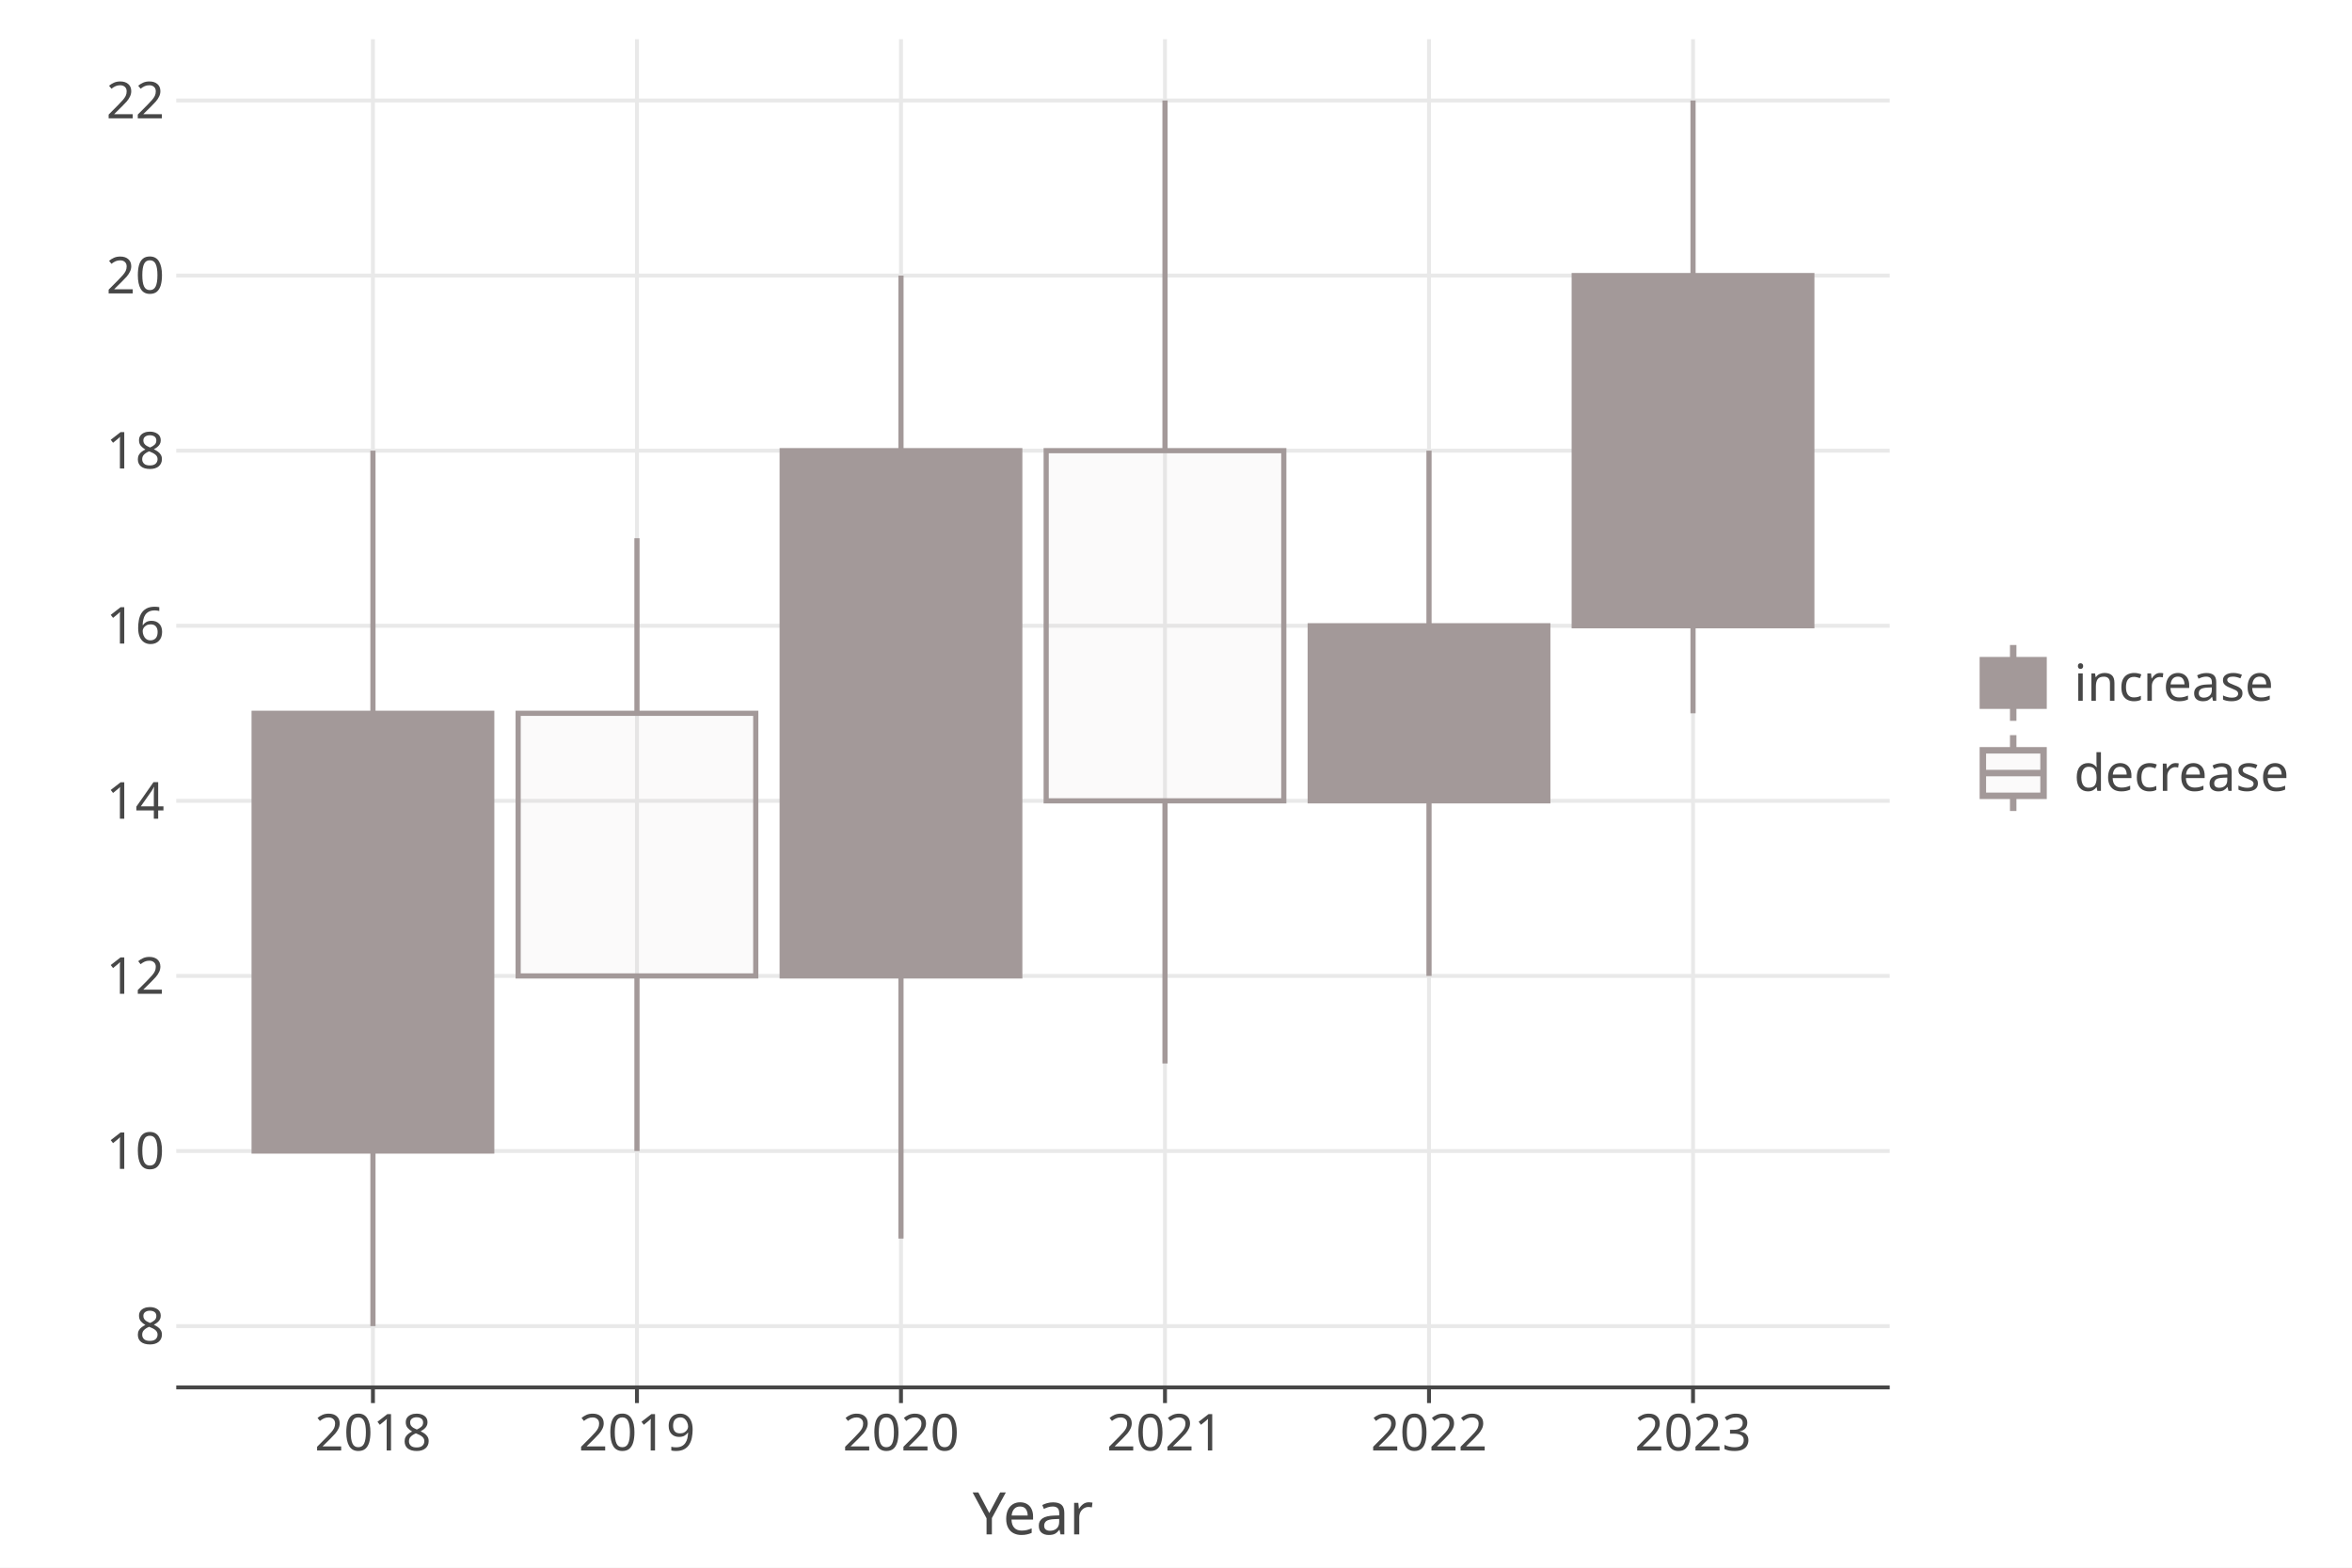
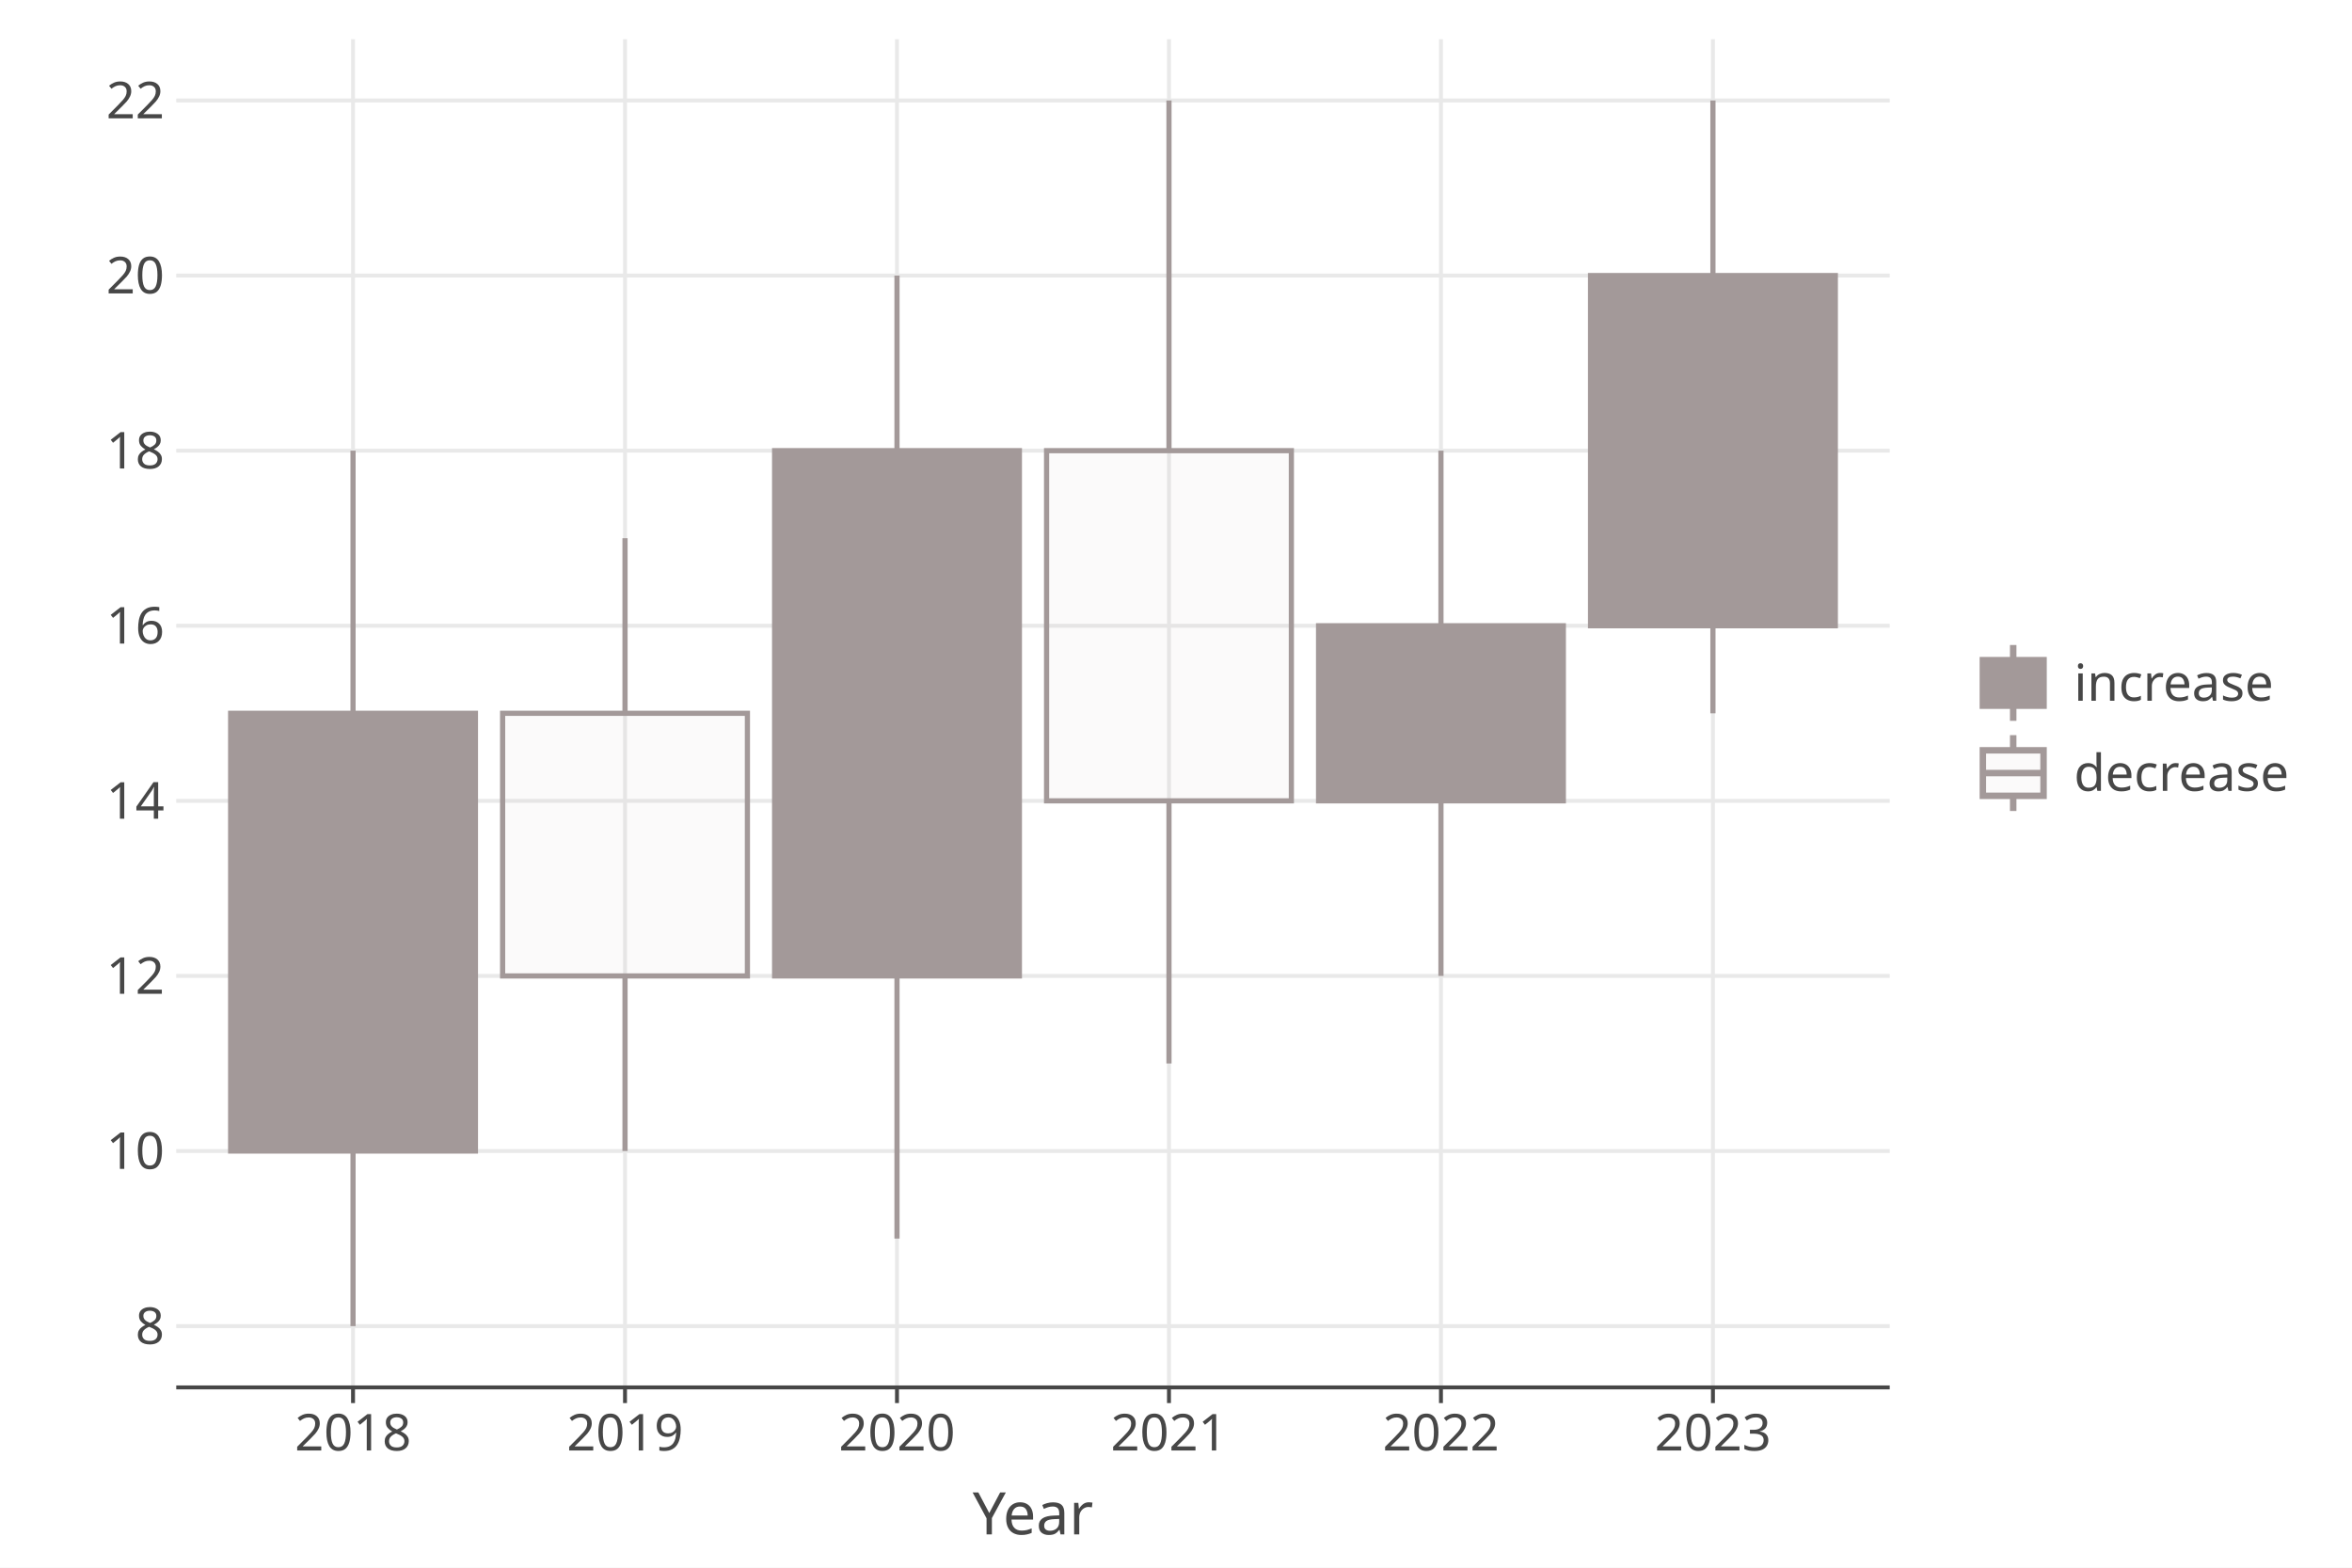
<svg xmlns="http://www.w3.org/2000/svg" class="plt-container" width="600.0" height="400.0">
  <style type="text/css">
  .plt-container {
   font-family: Lucida Grande, sans-serif;
   user-select: none;
   -webkit-user-select: none;
   -moz-user-select: none;
   -ms-user-select: none;
}
text {
   text-rendering: optimizeLegibility;
}
#xXxprefixXx0 .plot-title {
   fill: #474747;
   font-family: Lucida Grande, sans-serif;
   font-size: 16.0px;
   font-weight: normal;
   font-style: normal;   
}
#xXxprefixXx0 .plot-subtitle {
   fill: #474747;
   font-family: Lucida Grande, sans-serif;
   font-size: 15.0px;
   font-weight: normal;
   font-style: normal;   
}
#xXxprefixXx0 .plot-caption {
   fill: #474747;
   font-family: Lucida Grande, sans-serif;
   font-size: 13.0px;
   font-weight: normal;
   font-style: normal;   
}
#xXxprefixXx0 .legend-title {
   fill: #474747;
   font-family: Lucida Grande, sans-serif;
   font-size: 15.0px;
   font-weight: normal;
   font-style: normal;   
}
#xXxprefixXx0 .legend-item {
   fill: #474747;
   font-family: Lucida Grande, sans-serif;
   font-size: 13.0px;
   font-weight: normal;
   font-style: normal;   
}
#xXxprefixXx0 .axis-title-x {
   fill: #474747;
   font-family: Lucida Grande, sans-serif;
   font-size: 15.0px;
   font-weight: normal;
   font-style: normal;   
}
#xXxprefixXx0 .axis-text-x {
   fill: #474747;
   font-family: Lucida Grande, sans-serif;
   font-size: 13.0px;
   font-weight: normal;
   font-style: normal;   
}
#xXxprefixXx2 .axis-tooltip-text-x {
   fill: #ffffff;
   font-family: Lucida Grande, sans-serif;
   font-size: 13.0px;
   font-weight: normal;
   font-style: normal;   
}
#xXxprefixXx0 .axis-title-y {
   fill: #474747;
   font-family: Lucida Grande, sans-serif;
   font-size: 15.0px;
   font-weight: normal;
   font-style: normal;   
}
#xXxprefixXx0 .axis-text-y {
   fill: #474747;
   font-family: Lucida Grande, sans-serif;
   font-size: 13.0px;
   font-weight: normal;
   font-style: normal;   
}
#xXxprefixXx2 .axis-tooltip-text-y {
   fill: #ffffff;
   font-family: Lucida Grande, sans-serif;
   font-size: 13.0px;
   font-weight: normal;
   font-style: normal;   
}
#xXxprefixXx0 .facet-strip-text-x {
   fill: #474747;
   font-family: Lucida Grande, sans-serif;
   font-size: 13.0px;
   font-weight: normal;
   font-style: normal;   
}
#xXxprefixXx0 .facet-strip-text-y {
   fill: #474747;
   font-family: Lucida Grande, sans-serif;
   font-size: 13.0px;
   font-weight: normal;
   font-style: normal;   
}
#xXxprefixXx2 .tooltip-text {
   fill: #474747;
   font-family: Lucida Grande, sans-serif;
   font-size: 13.0px;
   font-weight: normal;
   font-style: normal;   
}
#xXxprefixXx2 .tooltip-title {
   fill: #474747;
   font-family: Lucida Grande, sans-serif;
   font-size: 13.0px;
   font-weight: bold;
   font-style: normal;   
}
#xXxprefixXx2 .tooltip-label {
   fill: #474747;
   font-family: Lucida Grande, sans-serif;
   font-size: 13.0px;
   font-weight: bold;
   font-style: normal;   
}

  </style>
  <g id="xXxprefixXx0">
    <path fill-rule="evenodd" fill="rgb(255,255,255)" fill-opacity="1.0" d="M0.0 0.0 L0.0 400.0 L600.0 400.0 L600.0 0.0 Z">
    </path>
    <g transform="translate(23.0 10.0 ) ">
      <g transform="translate(21.96121 0.0 ) ">
-         <line x1="50.177" y1="344.0" x2="50.177" y2="-5.6843418860808015E-14" stroke="rgb(233,233,233)" stroke-opacity="1.0" stroke-width="1.0" fill="none">
-         </line>
-         <line x1="117.528" y1="344.0" x2="117.528" y2="-5.6843418860808015E-14" stroke="rgb(233,233,233)" stroke-opacity="1.0" stroke-width="1.0" fill="none">
-         </line>
-         <line x1="184.88" y1="344.0" x2="184.88" y2="-5.6843418860808015E-14" stroke="rgb(233,233,233)" stroke-opacity="1.0" stroke-width="1.0" fill="none">
-         </line>
-         <line x1="252.231" y1="344.0" x2="252.231" y2="-5.6843418860808015E-14" stroke="rgb(233,233,233)" stroke-opacity="1.0" stroke-width="1.0" fill="none">
-         </line>
-         <line x1="319.583" y1="344.0" x2="319.583" y2="-5.6843418860808015E-14" stroke="rgb(233,233,233)" stroke-opacity="1.0" stroke-width="1.0" fill="none">
-         </line>
-         <line x1="386.934" y1="344.0" x2="386.934" y2="-5.6843418860808015E-14" stroke="rgb(233,233,233)" stroke-opacity="1.0" stroke-width="1.0" fill="none">
+         <line x1="45.099" y1="344.0" x2="45.099" y2="-5.6843418860808015E-14" stroke="rgb(233,233,233)" stroke-opacity="1.0" stroke-width="1.0" fill="none">
+         </line>
+         <line x1="114.481" y1="344.0" x2="114.481" y2="-5.6843418860808015E-14" stroke="rgb(233,233,233)" stroke-opacity="1.0" stroke-width="1.0" fill="none">
+         </line>
+         <line x1="183.864" y1="344.0" x2="183.864" y2="-5.6843418860808015E-14" stroke="rgb(233,233,233)" stroke-opacity="1.0" stroke-width="1.0" fill="none">
+         </line>
+         <line x1="253.247" y1="344.0" x2="253.247" y2="-5.6843418860808015E-14" stroke="rgb(233,233,233)" stroke-opacity="1.0" stroke-width="1.0" fill="none">
+         </line>
+         <line x1="322.629" y1="344.0" x2="322.629" y2="-5.6843418860808015E-14" stroke="rgb(233,233,233)" stroke-opacity="1.0" stroke-width="1.0" fill="none">
+         </line>
+         <line x1="392.012" y1="344.0" x2="392.012" y2="-5.6843418860808015E-14" stroke="rgb(233,233,233)" stroke-opacity="1.0" stroke-width="1.0" fill="none">
        </line>
      </g>
      <g transform="translate(21.96121 344.0 ) ">
-         <g transform="translate(50.17681 0.0 ) ">
+         <g transform="translate(45.09873 0.0 ) ">
          <line stroke-width="1.0" stroke="rgb(71,71,71)" stroke-opacity="1.0" x2="0.0" y2="4.0">
          </line>
          <g transform="translate(0.0 7.0 ) ">
            <text class="axis-text-x" text-anchor="middle" dy="0.7em">
              <tspan>2018</tspan>
            </text>
          </g>
        </g>
-         <g transform="translate(117.5282 0.0 ) ">
+         <g transform="translate(114.4814 0.0 ) ">
          <line stroke-width="1.0" stroke="rgb(71,71,71)" stroke-opacity="1.0" x2="0.0" y2="4.0">
          </line>
          <g transform="translate(0.0 7.0 ) ">
            <text class="axis-text-x" text-anchor="middle" dy="0.7em">
              <tspan>2019</tspan>
            </text>
          </g>
        </g>
-         <g transform="translate(184.8797 0.0 ) ">
+         <g transform="translate(183.864 0.0 ) ">
          <line stroke-width="1.0" stroke="rgb(71,71,71)" stroke-opacity="1.0" x2="0.0" y2="4.0">
          </line>
          <g transform="translate(0.0 7.0 ) ">
            <text class="axis-text-x" text-anchor="middle" dy="0.7em">
              <tspan>2020</tspan>
            </text>
          </g>
        </g>
-         <g transform="translate(252.2311 0.0 ) ">
+         <g transform="translate(253.2467 0.0 ) ">
          <line stroke-width="1.0" stroke="rgb(71,71,71)" stroke-opacity="1.0" x2="0.0" y2="4.0">
          </line>
          <g transform="translate(0.0 7.0 ) ">
            <text class="axis-text-x" text-anchor="middle" dy="0.7em">
              <tspan>2021</tspan>
            </text>
          </g>
        </g>
-         <g transform="translate(319.5825 0.0 ) ">
+         <g transform="translate(322.6294 0.0 ) ">
          <line stroke-width="1.0" stroke="rgb(71,71,71)" stroke-opacity="1.0" x2="0.0" y2="4.0">
          </line>
          <g transform="translate(0.0 7.0 ) ">
            <text class="axis-text-x" text-anchor="middle" dy="0.7em">
              <tspan>2022</tspan>
            </text>
          </g>
        </g>
-         <g transform="translate(386.9339 0.0 ) ">
+         <g transform="translate(392.012 0.0 ) ">
          <line stroke-width="1.0" stroke="rgb(71,71,71)" stroke-opacity="1.0" x2="0.0" y2="4.0">
          </line>
          <g transform="translate(0.0 7.0 ) ">
            <text class="axis-text-x" text-anchor="middle" dy="0.7em">
              <tspan>2023</tspan>
            </text>
          </g>
        </g>
        <line x1="0.0" y1="0.0" x2="437.111" y2="0.0" stroke-width="1.0" stroke="rgb(71,71,71)" stroke-opacity="1.0">
        </line>
      </g>
      <g transform="translate(21.96121 0.0 ) ">
        <line x1="0.0" y1="328.364" x2="437.111" y2="328.364" stroke="rgb(233,233,233)" stroke-opacity="1.0" stroke-width="1.0" fill="none">
        </line>
        <line x1="0.0" y1="283.688" x2="437.111" y2="283.688" stroke="rgb(233,233,233)" stroke-opacity="1.0" stroke-width="1.0" fill="none">
        </line>
        <line x1="0.0" y1="239.013" x2="437.111" y2="239.013" stroke="rgb(233,233,233)" stroke-opacity="1.0" stroke-width="1.0" fill="none">
        </line>
        <line x1="0.0" y1="194.338" x2="437.111" y2="194.338" stroke="rgb(233,233,233)" stroke-opacity="1.0" stroke-width="1.0" fill="none">
        </line>
        <line x1="0.0" y1="149.662" x2="437.111" y2="149.662" stroke="rgb(233,233,233)" stroke-opacity="1.0" stroke-width="1.0" fill="none">
        </line>
        <line x1="0.0" y1="104.987" x2="437.111" y2="104.987" stroke="rgb(233,233,233)" stroke-opacity="1.0" stroke-width="1.0" fill="none">
        </line>
        <line x1="0.0" y1="60.312" x2="437.111" y2="60.312" stroke="rgb(233,233,233)" stroke-opacity="1.0" stroke-width="1.0" fill="none">
        </line>
        <line x1="0.0" y1="15.636" x2="437.111" y2="15.636" stroke="rgb(233,233,233)" stroke-opacity="1.0" stroke-width="1.0" fill="none">
        </line>
      </g>
      <g transform="translate(21.96121 0.0 ) ">
        <g transform="translate(0.0 328.3636 ) ">
          <g transform="translate(-3.0 0.0 ) ">
            <text class="axis-text-y" text-anchor="end" dy="0.35em">
              <tspan>8</tspan>
            </text>
          </g>
        </g>
        <g transform="translate(0.0 283.6883 ) ">
          <g transform="translate(-3.0 0.0 ) ">
            <text class="axis-text-y" text-anchor="end" dy="0.35em">
              <tspan>10</tspan>
            </text>
          </g>
        </g>
        <g transform="translate(0.0 239.013 ) ">
          <g transform="translate(-3.0 0.0 ) ">
            <text class="axis-text-y" text-anchor="end" dy="0.35em">
              <tspan>12</tspan>
            </text>
          </g>
        </g>
        <g transform="translate(0.0 194.3377 ) ">
          <g transform="translate(-3.0 0.0 ) ">
            <text class="axis-text-y" text-anchor="end" dy="0.35em">
              <tspan>14</tspan>
            </text>
          </g>
        </g>
        <g transform="translate(0.0 149.6623 ) ">
          <g transform="translate(-3.0 0.0 ) ">
            <text class="axis-text-y" text-anchor="end" dy="0.35em">
              <tspan>16</tspan>
            </text>
          </g>
        </g>
        <g transform="translate(0.0 104.987 ) ">
          <g transform="translate(-3.0 0.0 ) ">
            <text class="axis-text-y" text-anchor="end" dy="0.35em">
              <tspan>18</tspan>
            </text>
          </g>
        </g>
        <g transform="translate(0.0 60.31169 ) ">
          <g transform="translate(-3.0 0.0 ) ">
            <text class="axis-text-y" text-anchor="end" dy="0.35em">
              <tspan>20</tspan>
            </text>
          </g>
        </g>
        <g transform="translate(0.0 15.63636 ) ">
          <g transform="translate(-3.0 0.0 ) ">
            <text class="axis-text-y" text-anchor="end" dy="0.35em">
              <tspan>22</tspan>
            </text>
          </g>
        </g>
      </g>
      <g transform="translate(21.96121 0.0 ) " clip-path="url(#xXxprefixXx1)" clip-bounds-jfx="[rect (0.0, 0.0), (437.111, 344.0)]">
        <defs>
          <clipPath id="xXxprefixXx1">
            <rect x="0.0" y="0.0" width="437.111" height="344.0">
            </rect>
          </clipPath>
        </defs>
-         <rect x="19.869" y="172" height="111.688" width="60.616" stroke="rgb(163,153,153)" stroke-opacity="1.0" fill="rgb(163,153,153)" fill-opacity="1.0" stroke-width="1.32">
-         </rect>
-         <rect x="87.22" y="172" height="67.013" width="60.616" stroke="rgb(163,153,153)" stroke-opacity="1.0" fill="rgb(163,153,153)" fill-opacity="0.05" stroke-width="1.32">
-         </rect>
-         <rect x="154.572" y="104.987" height="134.026" width="60.616" stroke="rgb(163,153,153)" stroke-opacity="1.0" fill="rgb(163,153,153)" fill-opacity="1.0" stroke-width="1.32">
-         </rect>
-         <rect x="221.923" y="104.987" height="89.351" width="60.616" stroke="rgb(163,153,153)" stroke-opacity="1.0" fill="rgb(163,153,153)" fill-opacity="0.05" stroke-width="1.32">
-         </rect>
-         <rect x="289.274" y="149.662" height="44.675" width="60.616" stroke="rgb(163,153,153)" stroke-opacity="1.0" fill="rgb(163,153,153)" fill-opacity="1.0" stroke-width="1.32">
-         </rect>
-         <rect x="356.626" y="60.312" height="89.351" width="60.616" stroke="rgb(163,153,153)" stroke-opacity="1.0" fill="rgb(163,153,153)" fill-opacity="1.0" stroke-width="1.32">
-         </rect>
-         <line x1="50.177" y1="283.688" x2="50.177" y2="328.364" stroke="rgb(163,153,153)" stroke-opacity="1.0" fill="rgb(163,153,153)" fill-opacity="1.0" stroke-width="1.32">
-         </line>
-         <line x1="50.177" y1="328.364" x2="50.177" y2="328.364" stroke="rgb(163,153,153)" stroke-opacity="1.0" fill="rgb(163,153,153)" fill-opacity="1.0" stroke-width="1.32">
-         </line>
-         <line x1="50.177" y1="172" x2="50.177" y2="104.987" stroke="rgb(163,153,153)" stroke-opacity="1.0" fill="rgb(163,153,153)" fill-opacity="1.0" stroke-width="1.32">
-         </line>
-         <line x1="50.177" y1="104.987" x2="50.177" y2="104.987" stroke="rgb(163,153,153)" stroke-opacity="1.0" fill="rgb(163,153,153)" fill-opacity="1.0" stroke-width="1.32">
-         </line>
-         <line x1="117.528" y1="239.013" x2="117.528" y2="283.688" stroke="rgb(163,153,153)" stroke-opacity="1.0" fill="rgb(163,153,153)" fill-opacity="0.05" stroke-width="1.32">
-         </line>
-         <line x1="117.528" y1="283.688" x2="117.528" y2="283.688" stroke="rgb(163,153,153)" stroke-opacity="1.0" fill="rgb(163,153,153)" fill-opacity="0.05" stroke-width="1.32">
-         </line>
-         <line x1="117.528" y1="172" x2="117.528" y2="127.325" stroke="rgb(163,153,153)" stroke-opacity="1.0" fill="rgb(163,153,153)" fill-opacity="0.05" stroke-width="1.32">
-         </line>
-         <line x1="117.528" y1="127.325" x2="117.528" y2="127.325" stroke="rgb(163,153,153)" stroke-opacity="1.0" fill="rgb(163,153,153)" fill-opacity="0.05" stroke-width="1.32">
-         </line>
-         <line x1="184.88" y1="239.013" x2="184.88" y2="306.026" stroke="rgb(163,153,153)" stroke-opacity="1.0" fill="rgb(163,153,153)" fill-opacity="1.0" stroke-width="1.32">
-         </line>
-         <line x1="184.88" y1="306.026" x2="184.88" y2="306.026" stroke="rgb(163,153,153)" stroke-opacity="1.0" fill="rgb(163,153,153)" fill-opacity="1.0" stroke-width="1.32">
-         </line>
-         <line x1="184.88" y1="104.987" x2="184.88" y2="60.312" stroke="rgb(163,153,153)" stroke-opacity="1.0" fill="rgb(163,153,153)" fill-opacity="1.0" stroke-width="1.32">
-         </line>
-         <line x1="184.88" y1="60.312" x2="184.88" y2="60.312" stroke="rgb(163,153,153)" stroke-opacity="1.0" fill="rgb(163,153,153)" fill-opacity="1.0" stroke-width="1.32">
-         </line>
-         <line x1="252.231" y1="194.338" x2="252.231" y2="261.351" stroke="rgb(163,153,153)" stroke-opacity="1.0" fill="rgb(163,153,153)" fill-opacity="0.05" stroke-width="1.32">
-         </line>
-         <line x1="252.231" y1="261.351" x2="252.231" y2="261.351" stroke="rgb(163,153,153)" stroke-opacity="1.0" fill="rgb(163,153,153)" fill-opacity="0.05" stroke-width="1.32">
-         </line>
-         <line x1="252.231" y1="104.987" x2="252.231" y2="15.636" stroke="rgb(163,153,153)" stroke-opacity="1.0" fill="rgb(163,153,153)" fill-opacity="0.05" stroke-width="1.32">
-         </line>
-         <line x1="252.231" y1="15.636" x2="252.231" y2="15.636" stroke="rgb(163,153,153)" stroke-opacity="1.0" fill="rgb(163,153,153)" fill-opacity="0.05" stroke-width="1.32">
-         </line>
-         <line x1="319.583" y1="194.338" x2="319.583" y2="239.013" stroke="rgb(163,153,153)" stroke-opacity="1.0" fill="rgb(163,153,153)" fill-opacity="1.0" stroke-width="1.32">
-         </line>
-         <line x1="319.583" y1="239.013" x2="319.583" y2="239.013" stroke="rgb(163,153,153)" stroke-opacity="1.0" fill="rgb(163,153,153)" fill-opacity="1.0" stroke-width="1.32">
-         </line>
-         <line x1="319.583" y1="149.662" x2="319.583" y2="104.987" stroke="rgb(163,153,153)" stroke-opacity="1.0" fill="rgb(163,153,153)" fill-opacity="1.0" stroke-width="1.32">
-         </line>
-         <line x1="319.583" y1="104.987" x2="319.583" y2="104.987" stroke="rgb(163,153,153)" stroke-opacity="1.0" fill="rgb(163,153,153)" fill-opacity="1.0" stroke-width="1.32">
-         </line>
-         <line x1="386.934" y1="149.662" x2="386.934" y2="172" stroke="rgb(163,153,153)" stroke-opacity="1.0" fill="rgb(163,153,153)" fill-opacity="1.0" stroke-width="1.32">
-         </line>
-         <line x1="386.934" y1="172" x2="386.934" y2="172" stroke="rgb(163,153,153)" stroke-opacity="1.0" fill="rgb(163,153,153)" fill-opacity="1.0" stroke-width="1.32">
-         </line>
-         <line x1="386.934" y1="60.312" x2="386.934" y2="15.636" stroke="rgb(163,153,153)" stroke-opacity="1.0" fill="rgb(163,153,153)" fill-opacity="1.0" stroke-width="1.32">
-         </line>
-         <line x1="386.934" y1="15.636" x2="386.934" y2="15.636" stroke="rgb(163,153,153)" stroke-opacity="1.0" fill="rgb(163,153,153)" fill-opacity="1.0" stroke-width="1.32">
+         <rect x="13.877" y="172" height="111.688" width="62.444" stroke="rgb(163,153,153)" stroke-opacity="1.0" fill="rgb(163,153,153)" fill-opacity="1.0" stroke-width="1.32">
+         </rect>
+         <rect x="83.259" y="172" height="67.013" width="62.444" stroke="rgb(163,153,153)" stroke-opacity="1.0" fill="rgb(163,153,153)" fill-opacity="0.05" stroke-width="1.32">
+         </rect>
+         <rect x="152.642" y="104.987" height="134.026" width="62.444" stroke="rgb(163,153,153)" stroke-opacity="1.0" fill="rgb(163,153,153)" fill-opacity="1.0" stroke-width="1.32">
+         </rect>
+         <rect x="222.025" y="104.987" height="89.351" width="62.444" stroke="rgb(163,153,153)" stroke-opacity="1.0" fill="rgb(163,153,153)" fill-opacity="0.05" stroke-width="1.32">
+         </rect>
+         <rect x="291.407" y="149.662" height="44.675" width="62.444" stroke="rgb(163,153,153)" stroke-opacity="1.0" fill="rgb(163,153,153)" fill-opacity="1.0" stroke-width="1.32">
+         </rect>
+         <rect x="360.79" y="60.312" height="89.351" width="62.444" stroke="rgb(163,153,153)" stroke-opacity="1.0" fill="rgb(163,153,153)" fill-opacity="1.0" stroke-width="1.32">
+         </rect>
+         <line x1="45.099" y1="283.688" x2="45.099" y2="328.364" stroke="rgb(163,153,153)" stroke-opacity="1.0" fill="rgb(163,153,153)" fill-opacity="1.0" stroke-width="1.32">
+         </line>
+         <line x1="45.099" y1="328.364" x2="45.099" y2="328.364" stroke="rgb(163,153,153)" stroke-opacity="1.0" fill="rgb(163,153,153)" fill-opacity="1.0" stroke-width="1.32">
+         </line>
+         <line x1="45.099" y1="172" x2="45.099" y2="104.987" stroke="rgb(163,153,153)" stroke-opacity="1.0" fill="rgb(163,153,153)" fill-opacity="1.0" stroke-width="1.32">
+         </line>
+         <line x1="45.099" y1="104.987" x2="45.099" y2="104.987" stroke="rgb(163,153,153)" stroke-opacity="1.0" fill="rgb(163,153,153)" fill-opacity="1.0" stroke-width="1.32">
+         </line>
+         <line x1="114.481" y1="239.013" x2="114.481" y2="283.688" stroke="rgb(163,153,153)" stroke-opacity="1.0" fill="rgb(163,153,153)" fill-opacity="0.05" stroke-width="1.32">
+         </line>
+         <line x1="114.481" y1="283.688" x2="114.481" y2="283.688" stroke="rgb(163,153,153)" stroke-opacity="1.0" fill="rgb(163,153,153)" fill-opacity="0.05" stroke-width="1.32">
+         </line>
+         <line x1="114.481" y1="172" x2="114.481" y2="127.325" stroke="rgb(163,153,153)" stroke-opacity="1.0" fill="rgb(163,153,153)" fill-opacity="0.05" stroke-width="1.32">
+         </line>
+         <line x1="114.481" y1="127.325" x2="114.481" y2="127.325" stroke="rgb(163,153,153)" stroke-opacity="1.0" fill="rgb(163,153,153)" fill-opacity="0.05" stroke-width="1.32">
+         </line>
+         <line x1="183.864" y1="239.013" x2="183.864" y2="306.026" stroke="rgb(163,153,153)" stroke-opacity="1.0" fill="rgb(163,153,153)" fill-opacity="1.0" stroke-width="1.32">
+         </line>
+         <line x1="183.864" y1="306.026" x2="183.864" y2="306.026" stroke="rgb(163,153,153)" stroke-opacity="1.0" fill="rgb(163,153,153)" fill-opacity="1.0" stroke-width="1.32">
+         </line>
+         <line x1="183.864" y1="104.987" x2="183.864" y2="60.312" stroke="rgb(163,153,153)" stroke-opacity="1.0" fill="rgb(163,153,153)" fill-opacity="1.0" stroke-width="1.32">
+         </line>
+         <line x1="183.864" y1="60.312" x2="183.864" y2="60.312" stroke="rgb(163,153,153)" stroke-opacity="1.0" fill="rgb(163,153,153)" fill-opacity="1.0" stroke-width="1.32">
+         </line>
+         <line x1="253.247" y1="194.338" x2="253.247" y2="261.351" stroke="rgb(163,153,153)" stroke-opacity="1.0" fill="rgb(163,153,153)" fill-opacity="0.05" stroke-width="1.32">
+         </line>
+         <line x1="253.247" y1="261.351" x2="253.247" y2="261.351" stroke="rgb(163,153,153)" stroke-opacity="1.0" fill="rgb(163,153,153)" fill-opacity="0.05" stroke-width="1.32">
+         </line>
+         <line x1="253.247" y1="104.987" x2="253.247" y2="15.636" stroke="rgb(163,153,153)" stroke-opacity="1.0" fill="rgb(163,153,153)" fill-opacity="0.05" stroke-width="1.32">
+         </line>
+         <line x1="253.247" y1="15.636" x2="253.247" y2="15.636" stroke="rgb(163,153,153)" stroke-opacity="1.0" fill="rgb(163,153,153)" fill-opacity="0.05" stroke-width="1.32">
+         </line>
+         <line x1="322.629" y1="194.338" x2="322.629" y2="239.013" stroke="rgb(163,153,153)" stroke-opacity="1.0" fill="rgb(163,153,153)" fill-opacity="1.0" stroke-width="1.32">
+         </line>
+         <line x1="322.629" y1="239.013" x2="322.629" y2="239.013" stroke="rgb(163,153,153)" stroke-opacity="1.0" fill="rgb(163,153,153)" fill-opacity="1.0" stroke-width="1.32">
+         </line>
+         <line x1="322.629" y1="149.662" x2="322.629" y2="104.987" stroke="rgb(163,153,153)" stroke-opacity="1.0" fill="rgb(163,153,153)" fill-opacity="1.0" stroke-width="1.32">
+         </line>
+         <line x1="322.629" y1="104.987" x2="322.629" y2="104.987" stroke="rgb(163,153,153)" stroke-opacity="1.0" fill="rgb(163,153,153)" fill-opacity="1.0" stroke-width="1.32">
+         </line>
+         <line x1="392.012" y1="149.662" x2="392.012" y2="172" stroke="rgb(163,153,153)" stroke-opacity="1.0" fill="rgb(163,153,153)" fill-opacity="1.0" stroke-width="1.32">
+         </line>
+         <line x1="392.012" y1="172" x2="392.012" y2="172" stroke="rgb(163,153,153)" stroke-opacity="1.0" fill="rgb(163,153,153)" fill-opacity="1.0" stroke-width="1.32">
+         </line>
+         <line x1="392.012" y1="60.312" x2="392.012" y2="15.636" stroke="rgb(163,153,153)" stroke-opacity="1.0" fill="rgb(163,153,153)" fill-opacity="1.0" stroke-width="1.32">
+         </line>
+         <line x1="392.012" y1="15.636" x2="392.012" y2="15.636" stroke="rgb(163,153,153)" stroke-opacity="1.0" fill="rgb(163,153,153)" fill-opacity="1.0" stroke-width="1.32">
        </line>
      </g>
    </g>
    <g transform="translate(14.5 182.0 ) rotate(-90.0 ) ">
      <text class="axis-title-y" y="0.0" text-anchor="middle">
        <tspan />
      </text>
    </g>
    <g transform="translate(263.5166 391.5 ) ">
      <text class="axis-title-x" y="0.0" text-anchor="middle">
        <tspan>Year</tspan>
      </text>
    </g>
    <g transform="translate(492.072 145.25 ) ">
      <rect x="5.0" y="5.0" height="63.5" width="97.928" stroke="rgb(71,71,71)" stroke-opacity="1.0" stroke-width="0.0" fill="rgb(255,255,255)" fill-opacity="1.0">
      </rect>
      <g transform="translate(10.0 10.0 ) ">
        <g transform="translate(0.0 7.5 ) ">
          <g transform="">
            <g>
              <rect x="0.0" y="0.0" height="23.0" width="23.0" stroke-width="0.0" fill="rgb(255,255,255)" fill-opacity="1.0">
              </rect>
              <g transform="translate(1.0 1.0 ) ">
                <g>
                  <rect x="2.76" y="4.695" height="11.61" width="15.48" stroke="rgb(163,153,153)" stroke-opacity="1.0" fill="rgb(163,153,153)" fill-opacity="1.0" stroke-width="1.65">
                  </rect>
                  <line x1="2.76" y1="10.5" x2="18.24" y2="10.5" stroke="rgb(163,153,153)" stroke-opacity="1.0" fill="rgb(163,153,153)" fill-opacity="1.0" stroke-width="1.65">
                  </line>
                  <line x1="10.5" y1="16.305" x2="10.5" y2="20.175" stroke="rgb(163,153,153)" stroke-opacity="1.0" fill="rgb(163,153,153)" fill-opacity="1.0" stroke-width="1.65">
                  </line>
                  <line x1="10.5" y1="0.825" x2="10.5" y2="4.695" stroke="rgb(163,153,153)" stroke-opacity="1.0" fill="rgb(163,153,153)" fill-opacity="1.0" stroke-width="1.65">
                  </line>
                </g>
              </g>
              <rect x="0.0" y="0.0" height="23.0" width="23.0" stroke="rgb(255,255,255)" stroke-opacity="1.0" stroke-width="1.0" fill-opacity="0.0">
              </rect>
            </g>
            <g transform="translate(26.9903 16.05 ) ">
              <text class="legend-item" y="0.0">
                <tspan>increase</tspan>
              </text>
            </g>
          </g>
          <g transform="translate(0.0 23.0 ) ">
            <g>
              <rect x="0.0" y="0.0" height="23.0" width="23.0" stroke-width="0.0" fill="rgb(255,255,255)" fill-opacity="1.0">
              </rect>
              <g transform="translate(1.0 1.0 ) ">
                <g>
                  <rect x="2.76" y="4.695" height="11.61" width="15.48" stroke="rgb(163,153,153)" stroke-opacity="1.0" fill="rgb(163,153,153)" fill-opacity="0.05" stroke-width="1.65">
                  </rect>
                  <line x1="2.76" y1="10.5" x2="18.24" y2="10.5" stroke="rgb(163,153,153)" stroke-opacity="1.0" fill="rgb(163,153,153)" fill-opacity="0.05" stroke-width="1.65">
                  </line>
                  <line x1="10.5" y1="16.305" x2="10.5" y2="20.175" stroke="rgb(163,153,153)" stroke-opacity="1.0" fill="rgb(163,153,153)" fill-opacity="0.05" stroke-width="1.65">
                  </line>
                  <line x1="10.5" y1="0.825" x2="10.5" y2="4.695" stroke="rgb(163,153,153)" stroke-opacity="1.0" fill="rgb(163,153,153)" fill-opacity="0.05" stroke-width="1.65">
                  </line>
                </g>
              </g>
              <rect x="0.0" y="0.0" height="23.0" width="23.0" stroke="rgb(255,255,255)" stroke-opacity="1.0" stroke-width="1.0" fill-opacity="0.0">
              </rect>
            </g>
            <g transform="translate(26.9903 16.05 ) ">
              <text class="legend-item" y="0.0">
                <tspan>decrease</tspan>
              </text>
            </g>
          </g>
        </g>
      </g>
    </g>
    <path fill="rgb(0,0,0)" fill-opacity="0.0" stroke="rgb(71,71,71)" stroke-opacity="1.0" stroke-width="0.0" d="M0.0 0.0 L0.0 400.0 L600.0 400.0 L600.0 0.0 Z">
    </path>
  </g>
  <g id="xXxprefixXx2">
  </g>
</svg>
